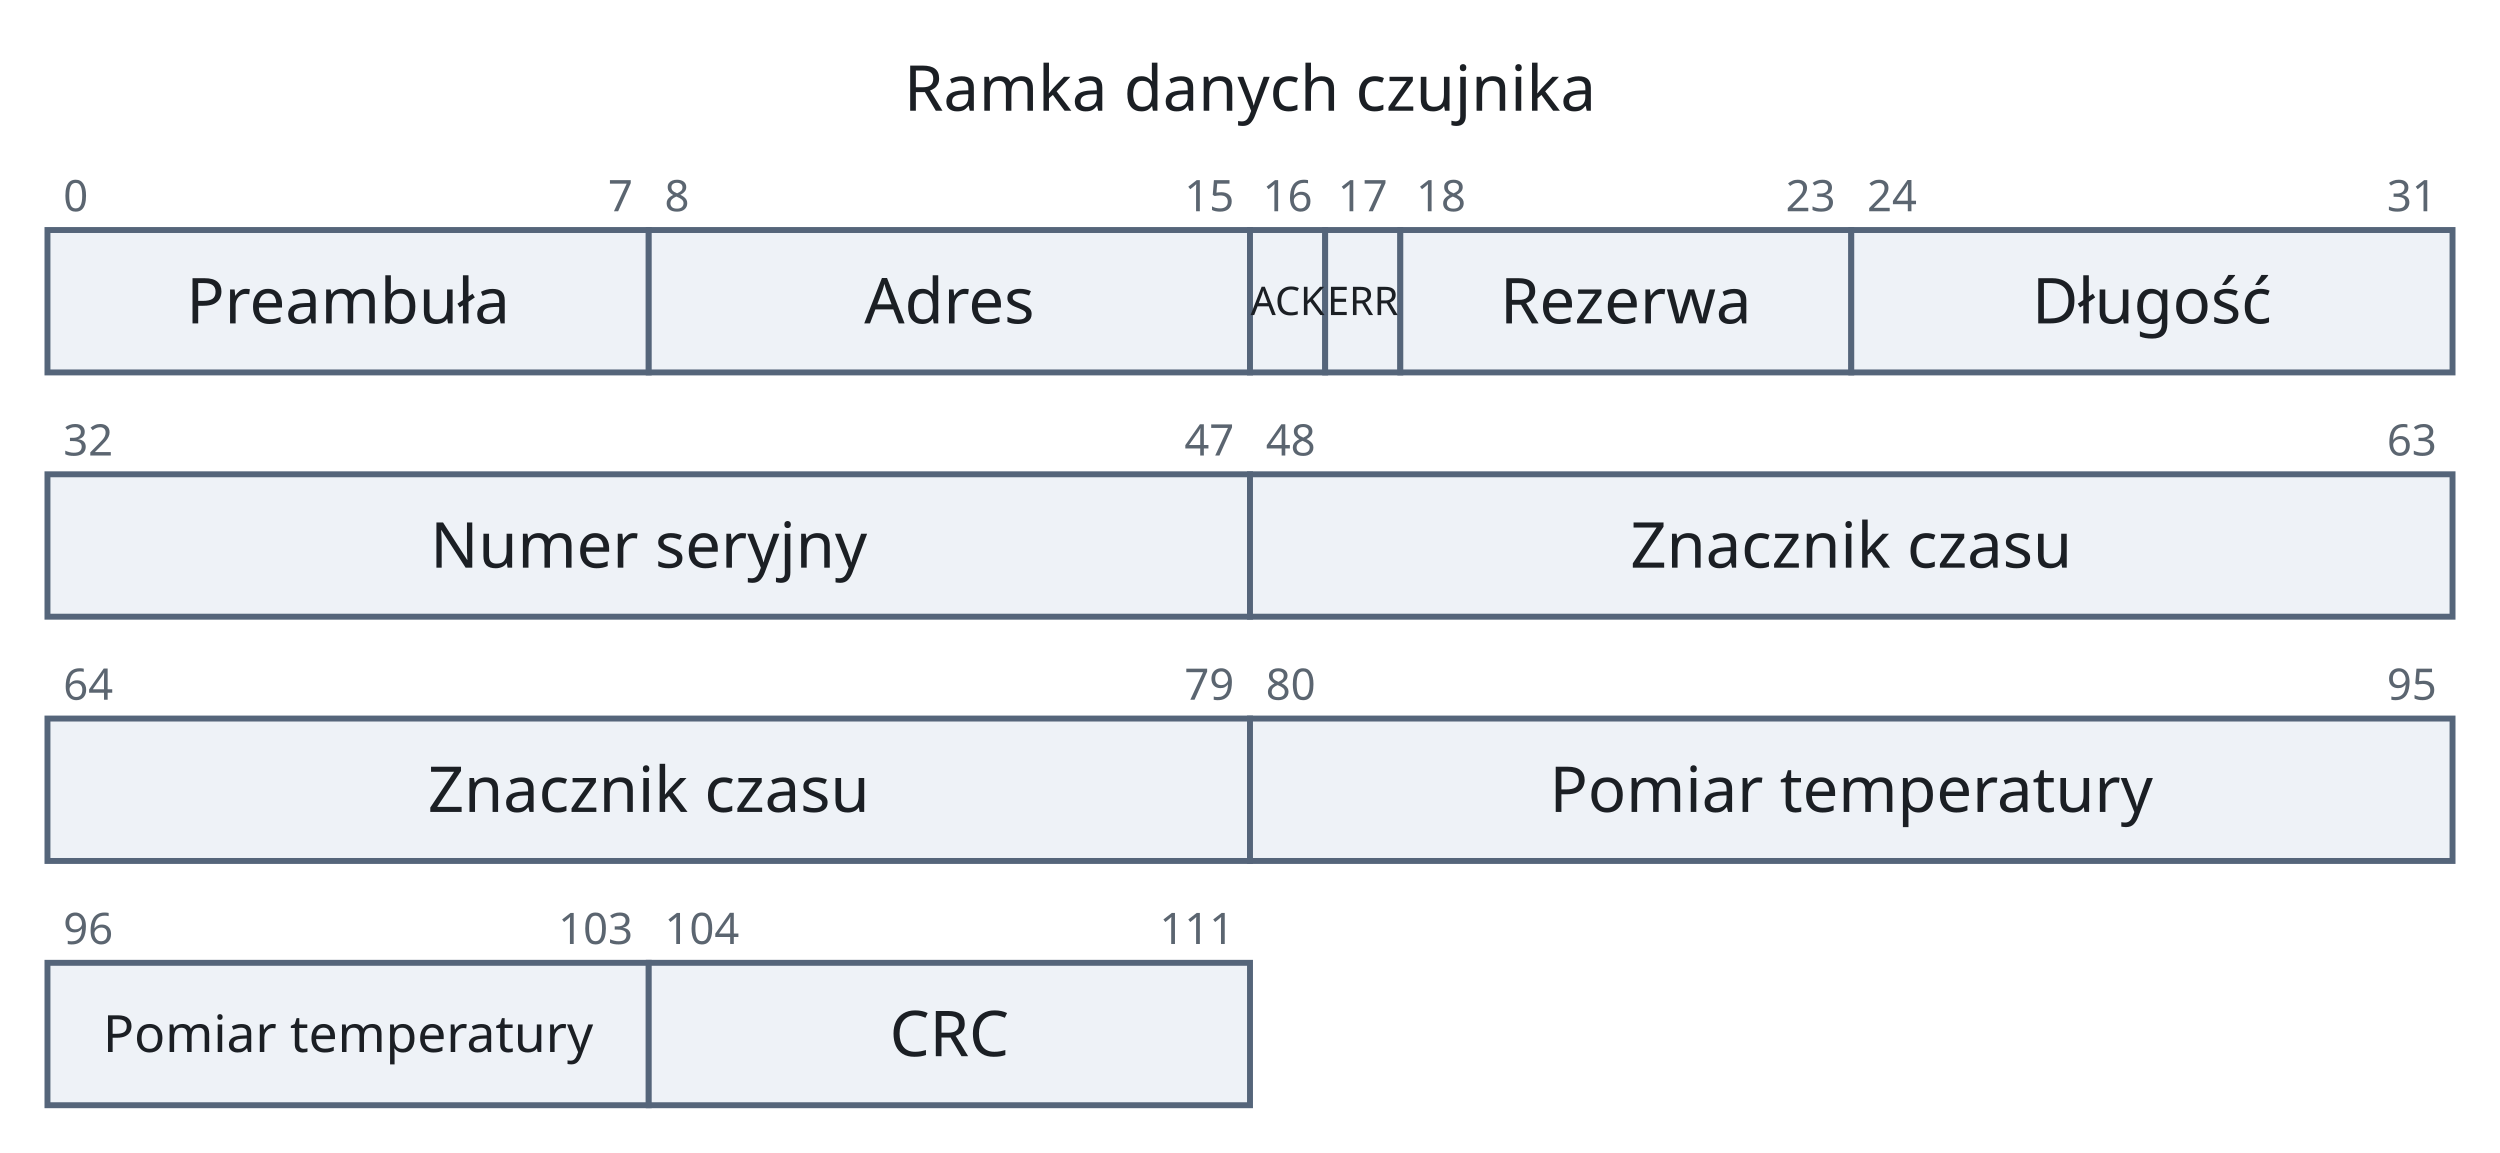
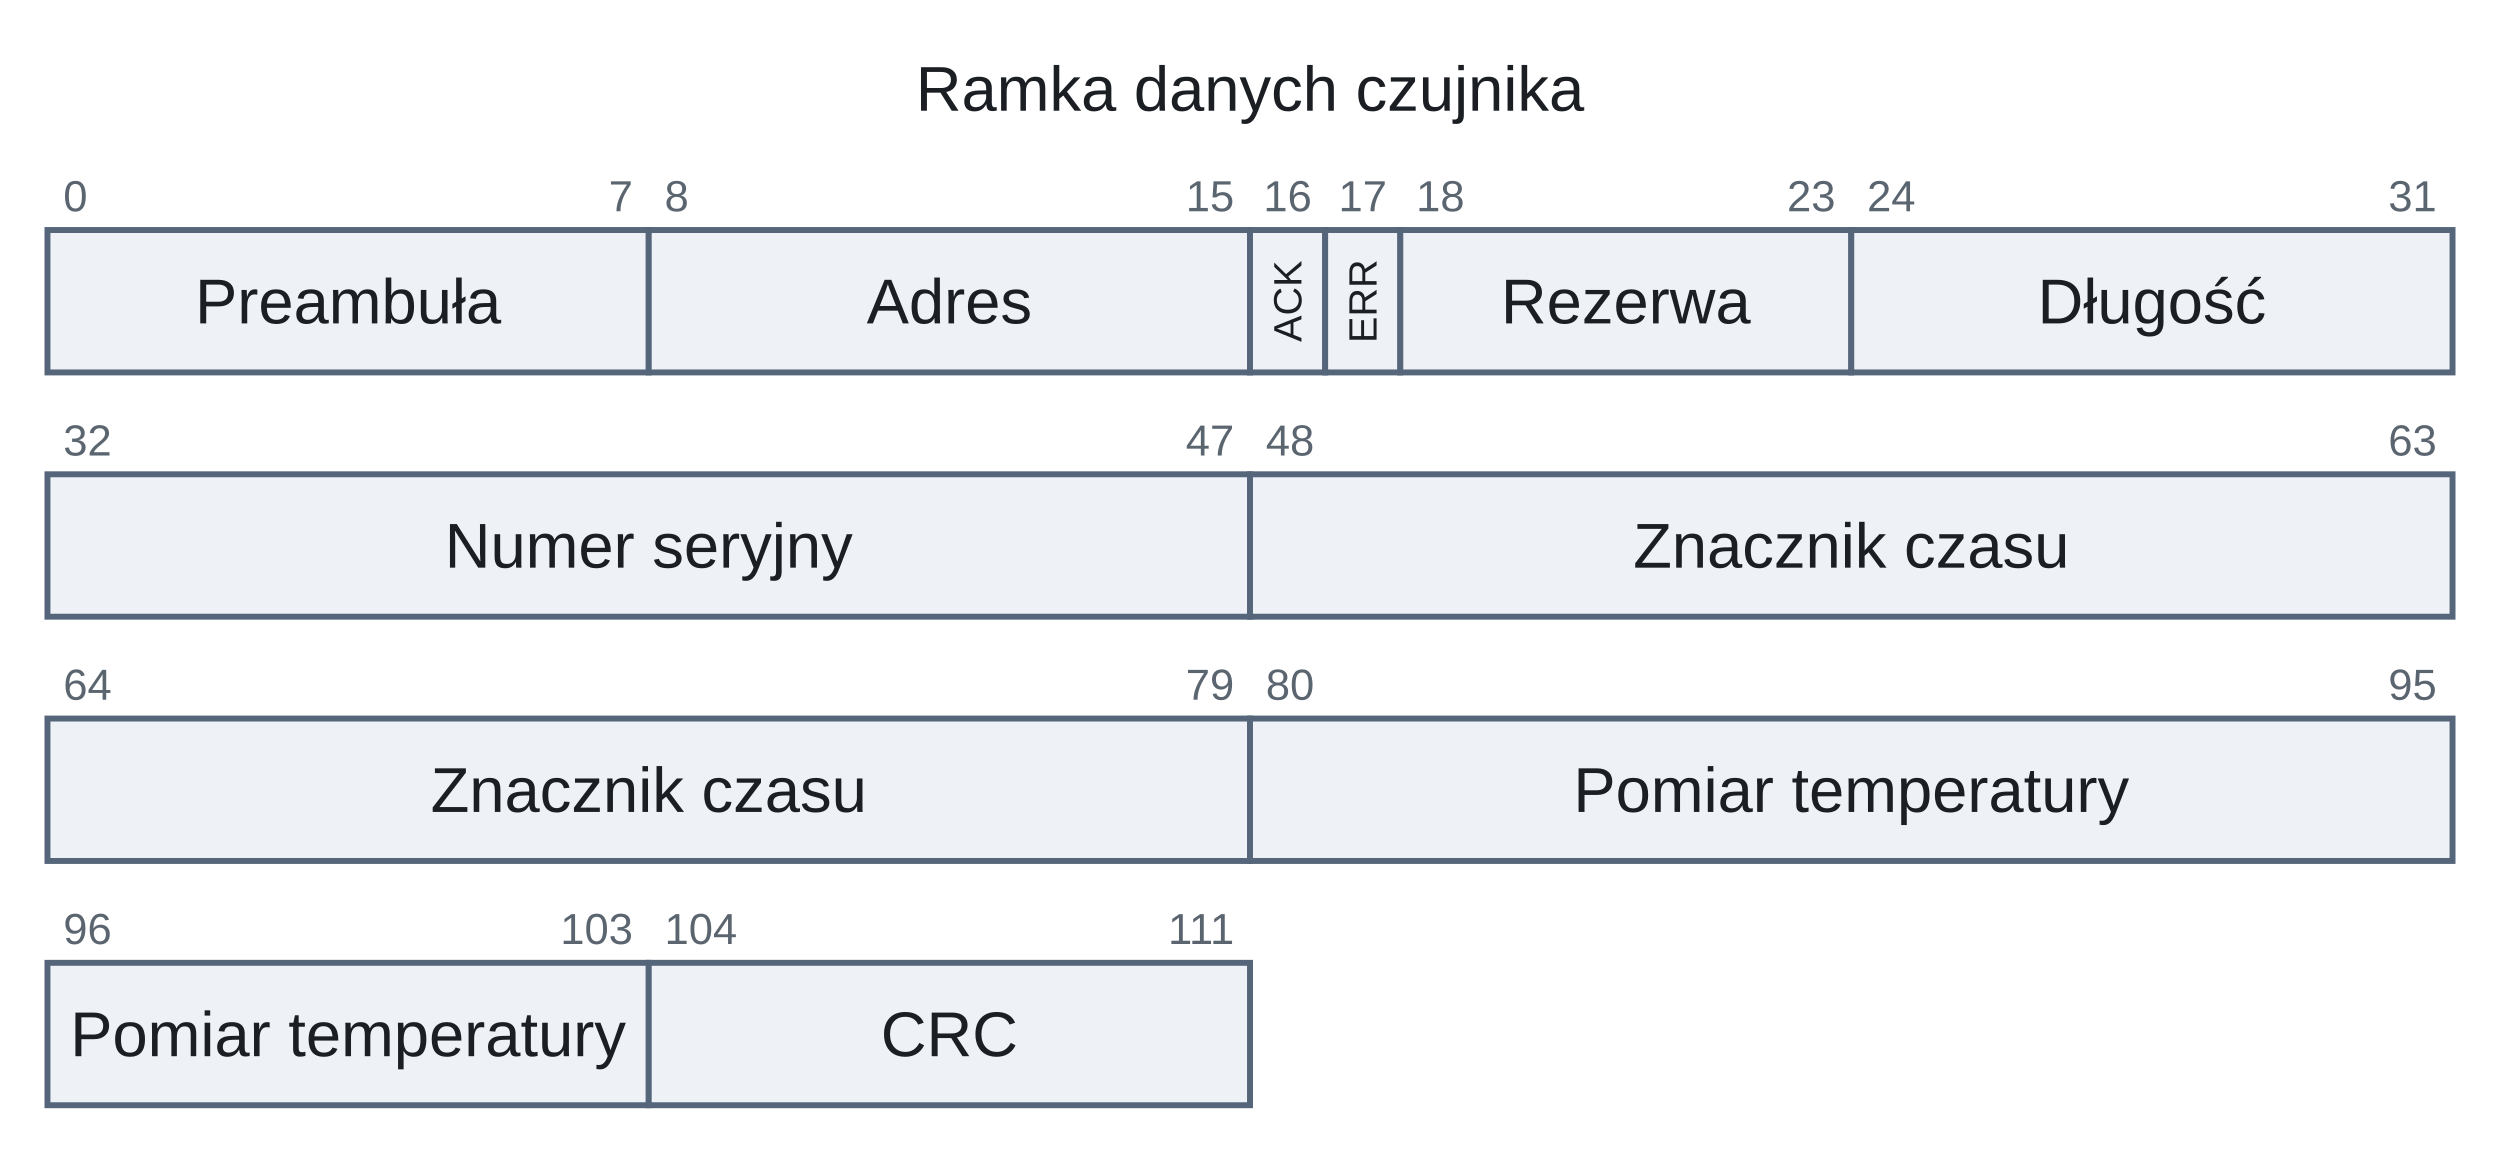
- <svg xmlns="http://www.w3.org/2000/svg" version="1.1" width="632" height="291.4" viewBox="-12 -12.4 632 291.4" role="img" font-family="Recursive, sans-serif" font-size="16">
+ <svg xmlns="http://www.w3.org/2000/svg" version="1.1" width="632" height="291.4" viewBox="-12 -12.4 632 291.4" role="img" font-family="Arimo, Arial, 'Liberation Sans', sans-serif" font-size="16">
  <rect class="packet-field" x="0" y="45.75" width="152" height="36" fill="#eef2f7" stroke="#55657a" stroke-width="1.5" />
  <rect class="packet-field" x="152" y="45.75" width="152" height="36" fill="#eef2f7" stroke="#55657a" stroke-width="1.5" />
  <rect class="packet-field" x="304" y="45.75" width="19" height="36" fill="#eef2f7" stroke="#55657a" stroke-width="1.5" />
  <rect class="packet-field" x="323" y="45.75" width="19" height="36" fill="#eef2f7" stroke="#55657a" stroke-width="1.5" />
  <rect class="packet-field" x="342" y="45.75" width="114" height="36" fill="#eef2f7" stroke="#55657a" stroke-width="1.5" />
  <rect class="packet-field" x="456" y="45.75" width="152" height="36" fill="#eef2f7" stroke="#55657a" stroke-width="1.5" />
  <rect class="packet-field" x="0" y="107.5" width="304" height="36" fill="#eef2f7" stroke="#55657a" stroke-width="1.5" />
  <rect class="packet-field" x="304" y="107.5" width="304" height="36" fill="#eef2f7" stroke="#55657a" stroke-width="1.5" />
  <rect class="packet-field" x="0" y="169.25" width="304" height="36" fill="#eef2f7" stroke="#55657a" stroke-width="1.5" />
  <rect class="packet-field" x="304" y="169.25" width="304" height="36" fill="#eef2f7" stroke="#55657a" stroke-width="1.5" />
  <rect class="packet-field" x="0" y="231" width="152" height="36" fill="#eef2f7" stroke="#55657a" stroke-width="1.5" />
  <rect class="packet-field" x="152" y="231" width="152" height="36" fill="#eef2f7" stroke="#55657a" stroke-width="1.5" />
  <text class="title" x="304" y="15.6" text-anchor="middle" fill="#1b1f24">Ramka danych czujnika</text>
  <text class="packet-bit" x="4" y="41" font-size="11" fill="#5b6570">0</text>
  <text class="packet-bit" x="148" y="41" text-anchor="end" font-size="11" fill="#5b6570">7</text>
  <text class="packet-label" x="76" y="69.35" text-anchor="middle" fill="#1b1f24">Preambuła</text>
  <text class="packet-bit" x="156" y="41" font-size="11" fill="#5b6570">8</text>
  <text class="packet-bit" x="300" y="41" text-anchor="end" font-size="11" fill="#5b6570">15</text>
  <text class="packet-label" x="228" y="69.35" text-anchor="middle" fill="#1b1f24">Adres</text>
  <text class="packet-bit" x="313.5" y="41" text-anchor="middle" font-size="11" fill="#5b6570">16</text>
-   <text class="packet-label" x="313.5" y="67.25" text-anchor="middle" font-size="10" fill="#1b1f24">ACK</text>
+   <text class="packet-label" x="317" y="63.75" text-anchor="middle" font-size="10" fill="#1b1f24" transform="rotate(-90 317 63.75)">ACK</text>
  <text class="packet-bit" x="332.5" y="41" text-anchor="middle" font-size="11" fill="#5b6570">17</text>
-   <text class="packet-label" x="332.5" y="67.25" text-anchor="middle" font-size="10" fill="#1b1f24">ERR</text>
+   <text class="packet-label" x="336" y="63.75" text-anchor="middle" font-size="10" fill="#1b1f24" transform="rotate(-90 336 63.75)">ERR</text>
  <text class="packet-bit" x="346" y="41" font-size="11" fill="#5b6570">18</text>
  <text class="packet-bit" x="452" y="41" text-anchor="end" font-size="11" fill="#5b6570">23</text>
  <text class="packet-label" x="399" y="69.35" text-anchor="middle" fill="#1b1f24">Rezerwa</text>
  <text class="packet-bit" x="460" y="41" font-size="11" fill="#5b6570">24</text>
  <text class="packet-bit" x="604" y="41" text-anchor="end" font-size="11" fill="#5b6570">31</text>
  <text class="packet-label" x="532" y="69.35" text-anchor="middle" fill="#1b1f24">Długość</text>
  <text class="packet-bit" x="4" y="102.75" font-size="11" fill="#5b6570">32</text>
  <text class="packet-bit" x="300" y="102.75" text-anchor="end" font-size="11" fill="#5b6570">47</text>
  <text class="packet-label" x="152" y="131.1" text-anchor="middle" fill="#1b1f24">Numer seryjny</text>
  <text class="packet-bit" x="308" y="102.75" font-size="11" fill="#5b6570">48</text>
  <text class="packet-bit" x="604" y="102.75" text-anchor="end" font-size="11" fill="#5b6570">63</text>
  <text class="packet-label" x="456" y="131.1" text-anchor="middle" fill="#1b1f24">Znacznik czasu</text>
  <text class="packet-bit" x="4" y="164.5" font-size="11" fill="#5b6570">64</text>
  <text class="packet-bit" x="300" y="164.5" text-anchor="end" font-size="11" fill="#5b6570">79</text>
  <text class="packet-label" x="152" y="192.85" text-anchor="middle" fill="#1b1f24">Znacznik czasu</text>
  <text class="packet-bit" x="308" y="164.5" font-size="11" fill="#5b6570">80</text>
  <text class="packet-bit" x="604" y="164.5" text-anchor="end" font-size="11" fill="#5b6570">95</text>
  <text class="packet-label" x="456" y="192.85" text-anchor="middle" fill="#1b1f24">Pomiar temperatury</text>
  <text class="packet-bit" x="4" y="226.25" font-size="11" fill="#5b6570">96</text>
  <text class="packet-bit" x="148" y="226.25" text-anchor="end" font-size="11" fill="#5b6570">103</text>
-   <text class="packet-label" x="76" y="253.55" text-anchor="middle" font-size="13" fill="#1b1f24">Pomiar temperatury</text>
+   <text class="packet-label" x="76" y="254.6" text-anchor="middle" fill="#1b1f24">Pomiar temperatury</text>
  <text class="packet-bit" x="156" y="226.25" font-size="11" fill="#5b6570">104</text>
  <text class="packet-bit" x="300" y="226.25" text-anchor="end" font-size="11" fill="#5b6570">111</text>
  <text class="packet-label" x="228" y="254.6" text-anchor="middle" fill="#1b1f24">CRC</text>
</svg>
